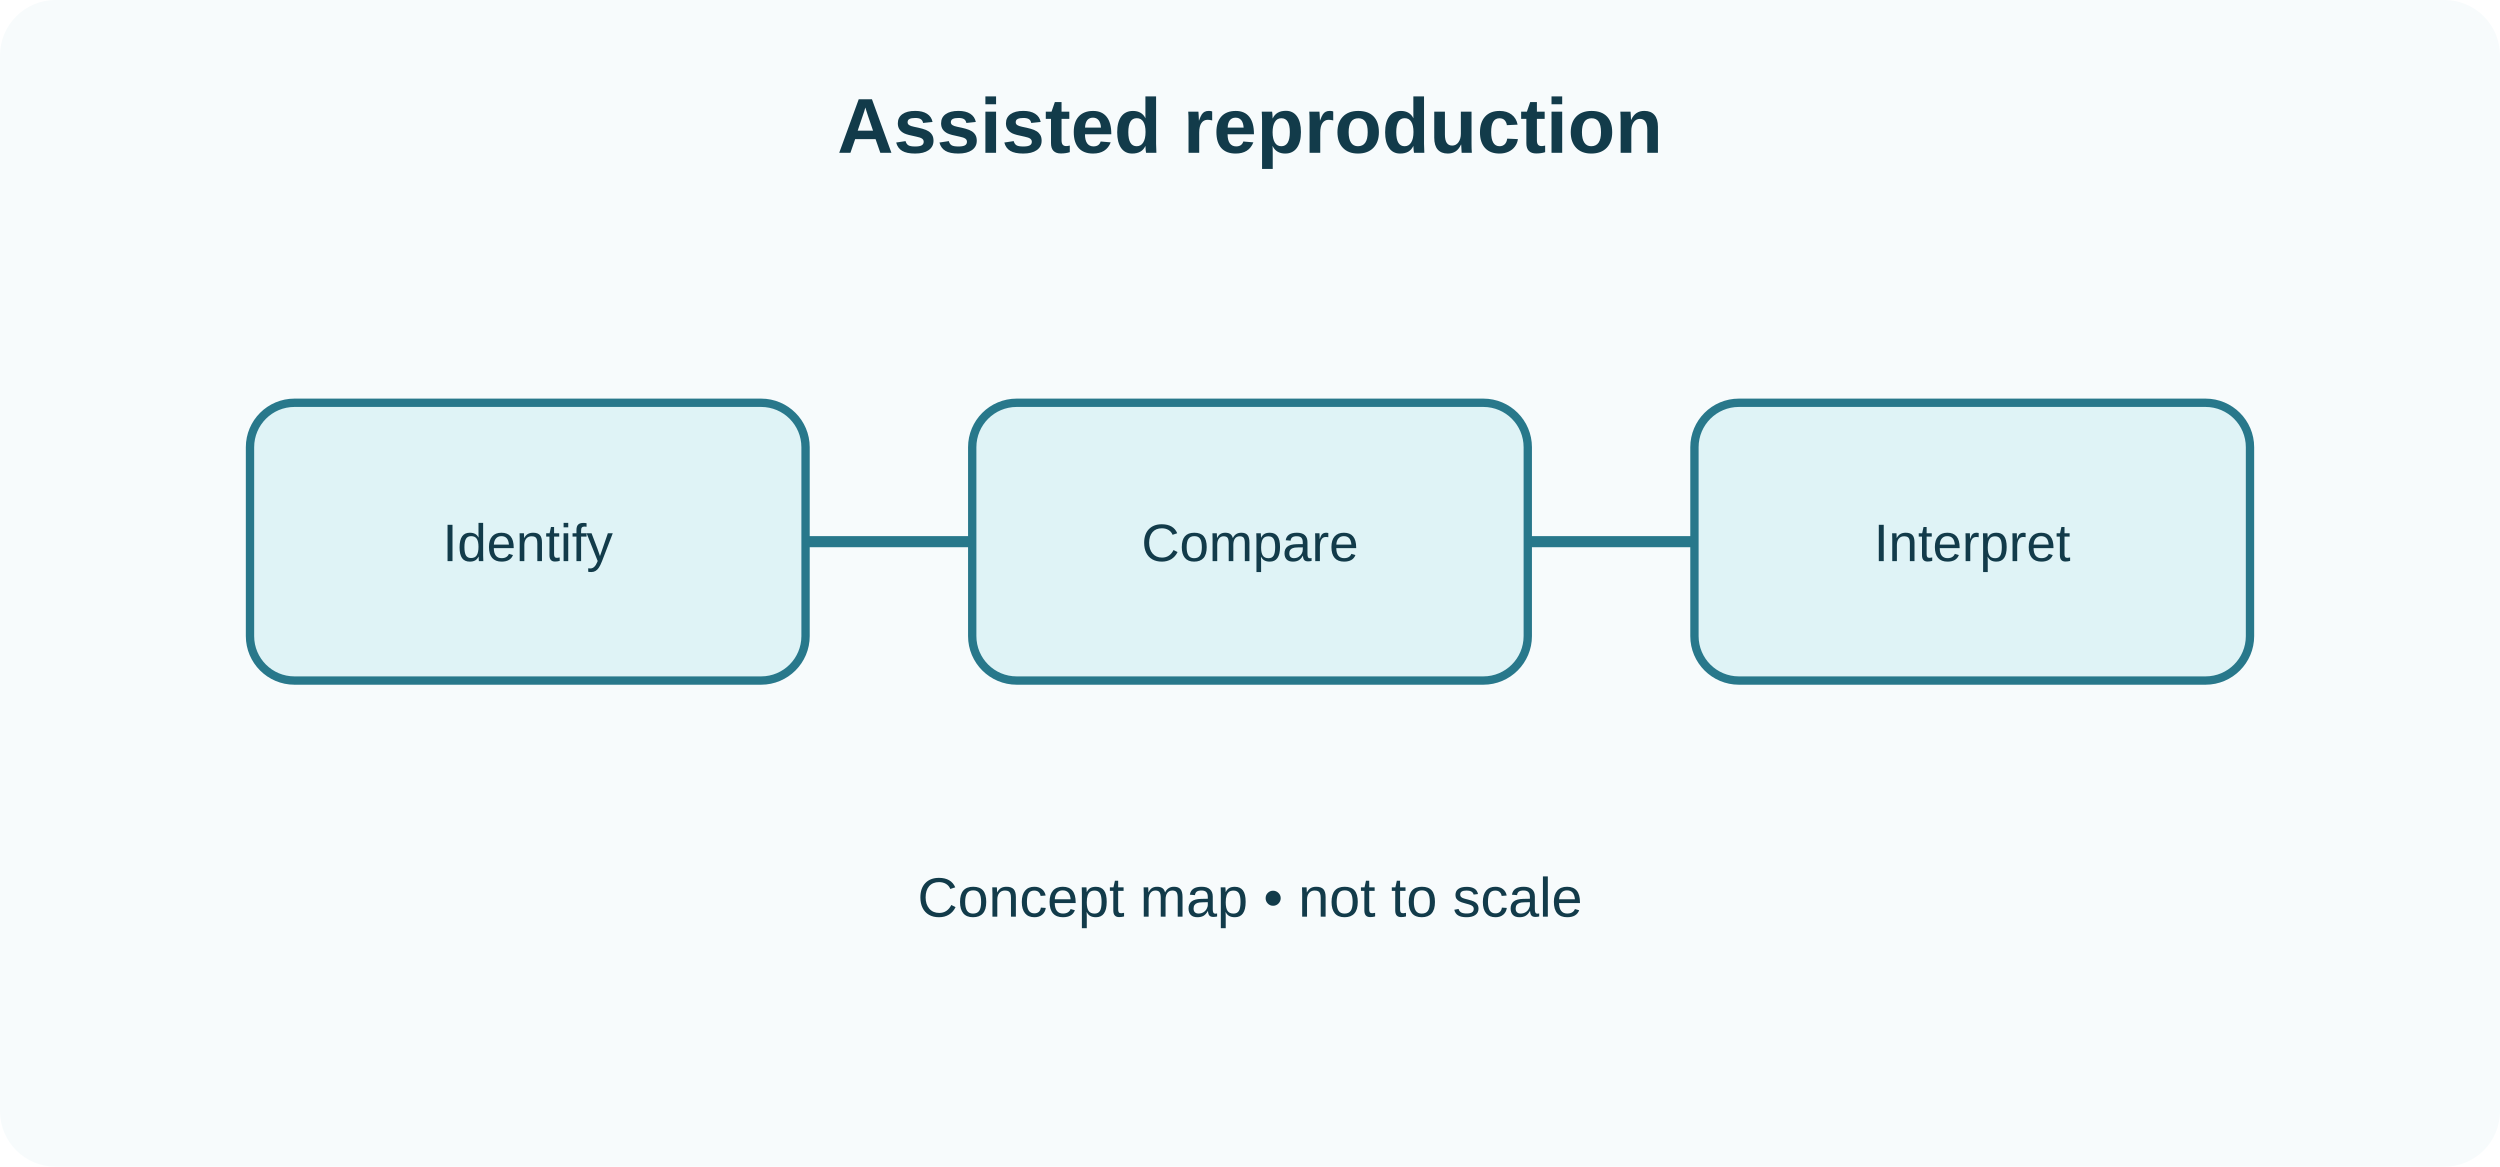
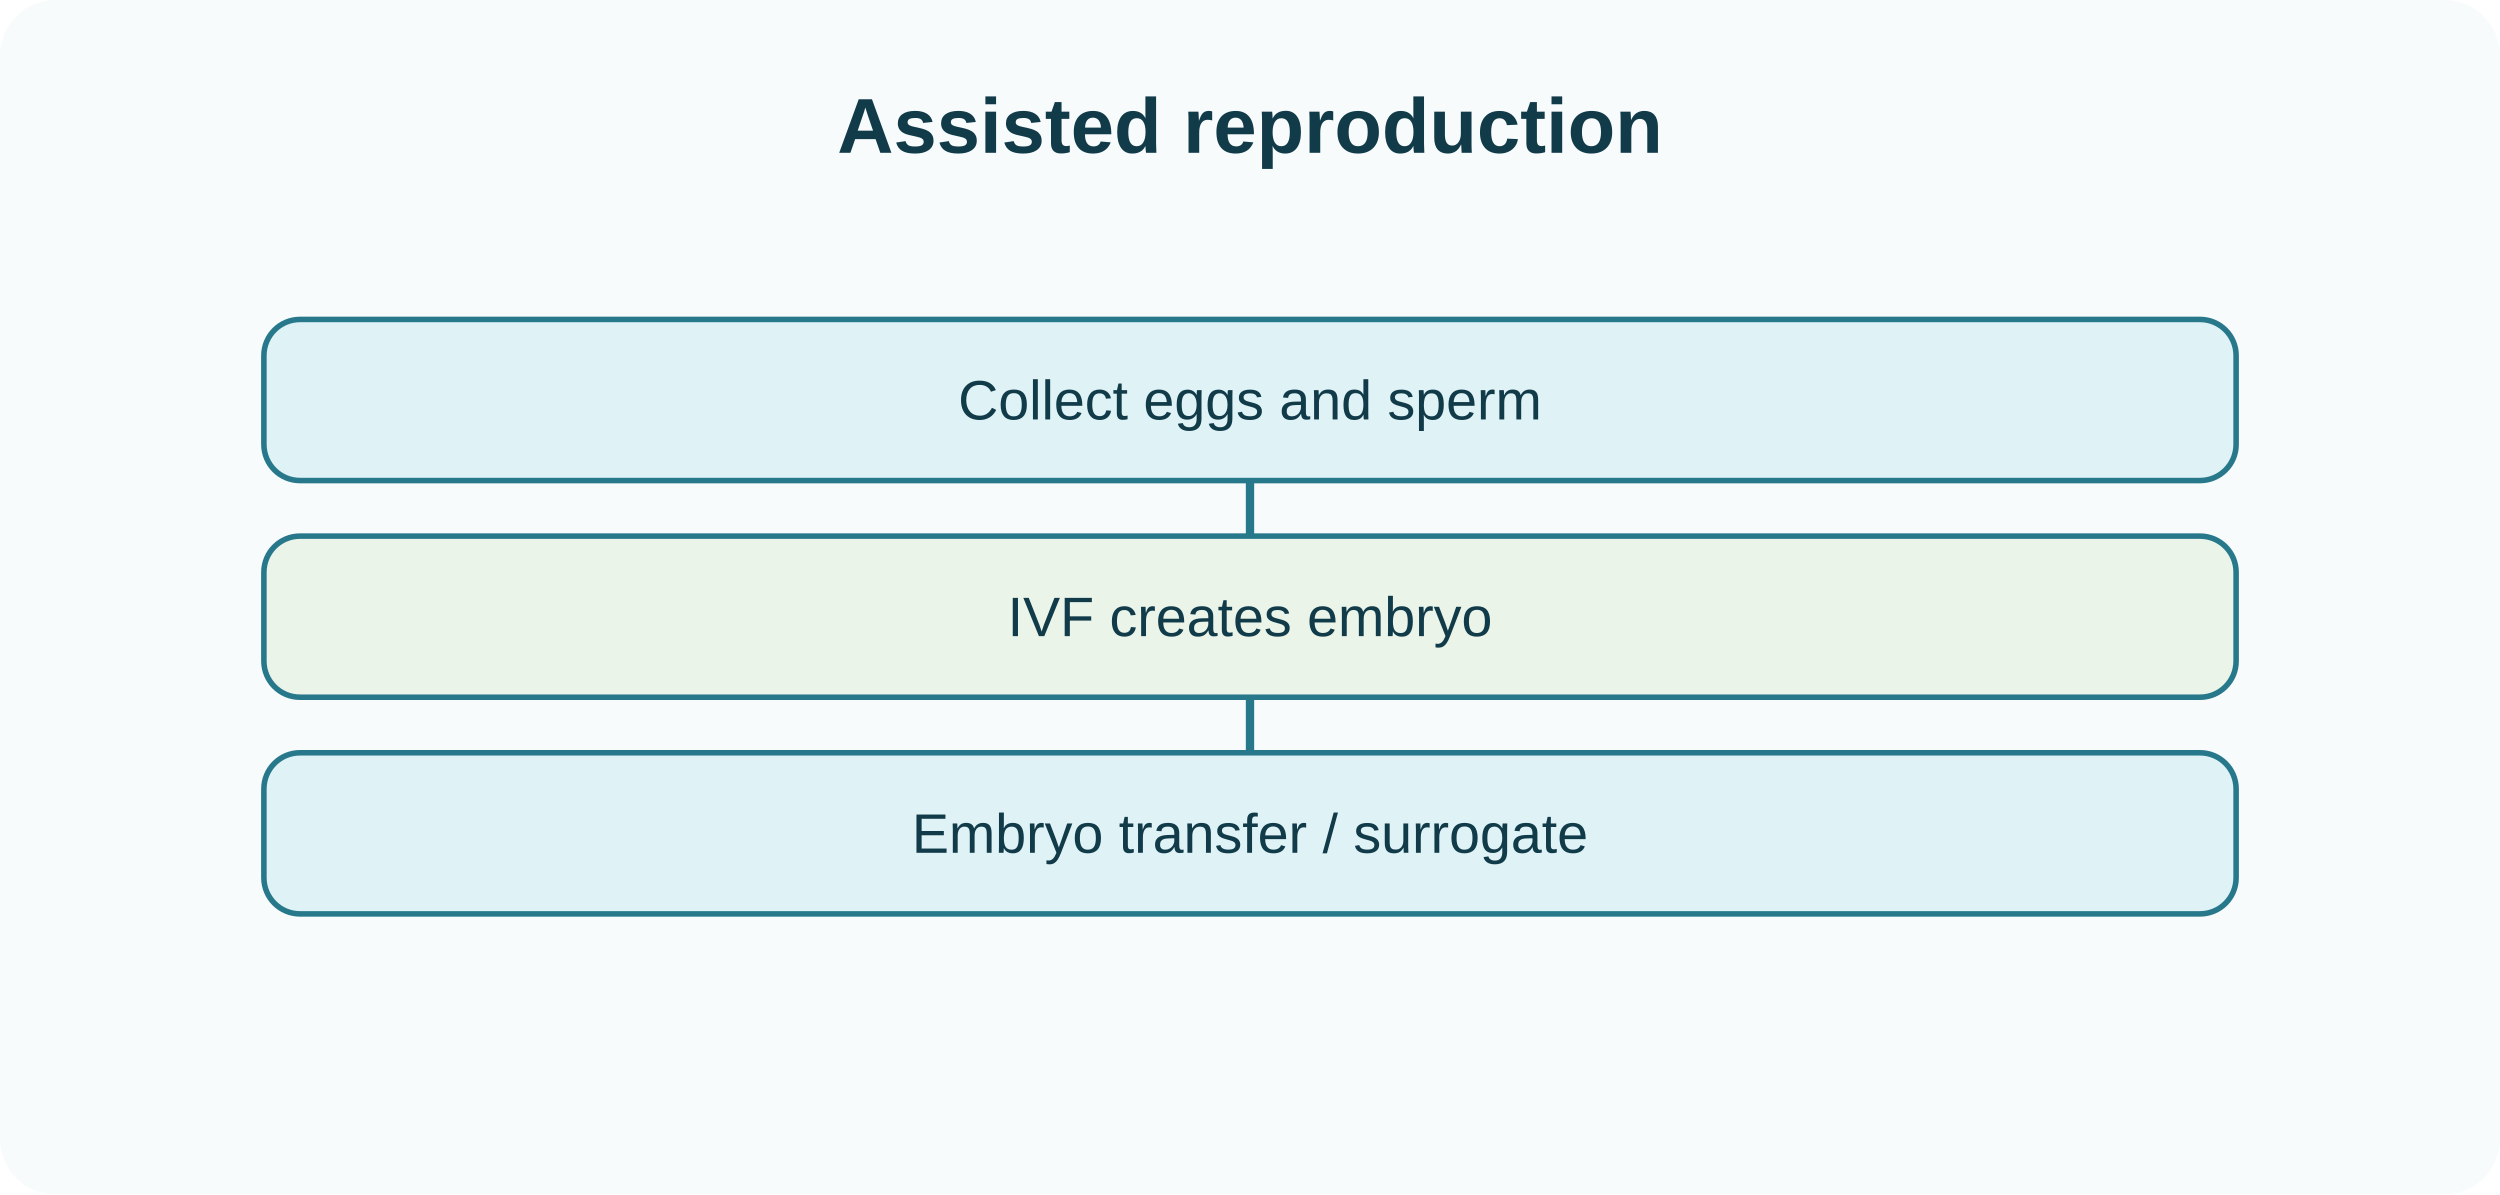
- <svg xmlns="http://www.w3.org/2000/svg" viewBox="0 0 900 420" role="img" aria-labelledby="title desc">
-   <rect width="900" height="420" rx="20" fill="#f7fbfc" />
-   <text x="450" y="55" text-anchor="middle" font-family="Arial" font-size="28" font-weight="bold" fill="#123b4a">Assisted reproduction</text>
-   <rect x="90" y="145" width="200" height="100" rx="16" fill="#dff3f6" stroke="#28788b" stroke-width="3" />
-   <text x="190" y="202" text-anchor="middle" font-family="Arial" font-size="19" fill="#123b4a">Identify</text>
-   <rect x="350" y="145" width="200" height="100" rx="16" fill="#dff3f6" stroke="#28788b" stroke-width="3" />
-   <text x="450" y="202" text-anchor="middle" font-family="Arial" font-size="19" fill="#123b4a">Compare</text>
-   <rect x="610" y="145" width="200" height="100" rx="16" fill="#dff3f6" stroke="#28788b" stroke-width="3" />
-   <text x="710" y="202" text-anchor="middle" font-family="Arial" font-size="19" fill="#123b4a">Interpret</text>
-   <path d="M290 195 H350 M550 195 H610" stroke="#28788b" stroke-width="4" />
-   <text x="450" y="330" text-anchor="middle" font-family="Arial" font-size="20" fill="#123b4a">Concept map • not to scale</text>
+ <svg xmlns="http://www.w3.org/2000/svg" viewBox="0 0 900 430" role="img" aria-labelledby="title desc">
+   <rect width="900" height="430" rx="20" fill="#f7fbfc" />
+   <text x="450" y="55" text-anchor="middle" font-family="Arial,sans-serif" font-size="28" font-weight="700" fill="#123b4a">Assisted reproduction</text>
+   <rect x="95" y="115" width="710" height="58" rx="13" fill="#dff3f6" stroke="#28788b" stroke-width="2" />
+   <text x="450" y="151" text-anchor="middle" font-family="Arial,sans-serif" font-size="20" fill="#123b4a">Collect eggs and sperm</text>
+   <path d="M450 173 v20" stroke="#28788b" stroke-width="3" />
+   <rect x="95" y="193" width="710" height="58" rx="13" fill="#eaf4e9" stroke="#28788b" stroke-width="2" />
+   <text x="450" y="229" text-anchor="middle" font-family="Arial,sans-serif" font-size="20" fill="#123b4a">IVF creates embryo</text>
+   <path d="M450 251 v20" stroke="#28788b" stroke-width="3" />
+   <rect x="95" y="271" width="710" height="58" rx="13" fill="#dff3f6" stroke="#28788b" stroke-width="2" />
+   <text x="450" y="307" text-anchor="middle" font-family="Arial,sans-serif" font-size="20" fill="#123b4a">Embryo transfer / surrogate</text>
</svg>
